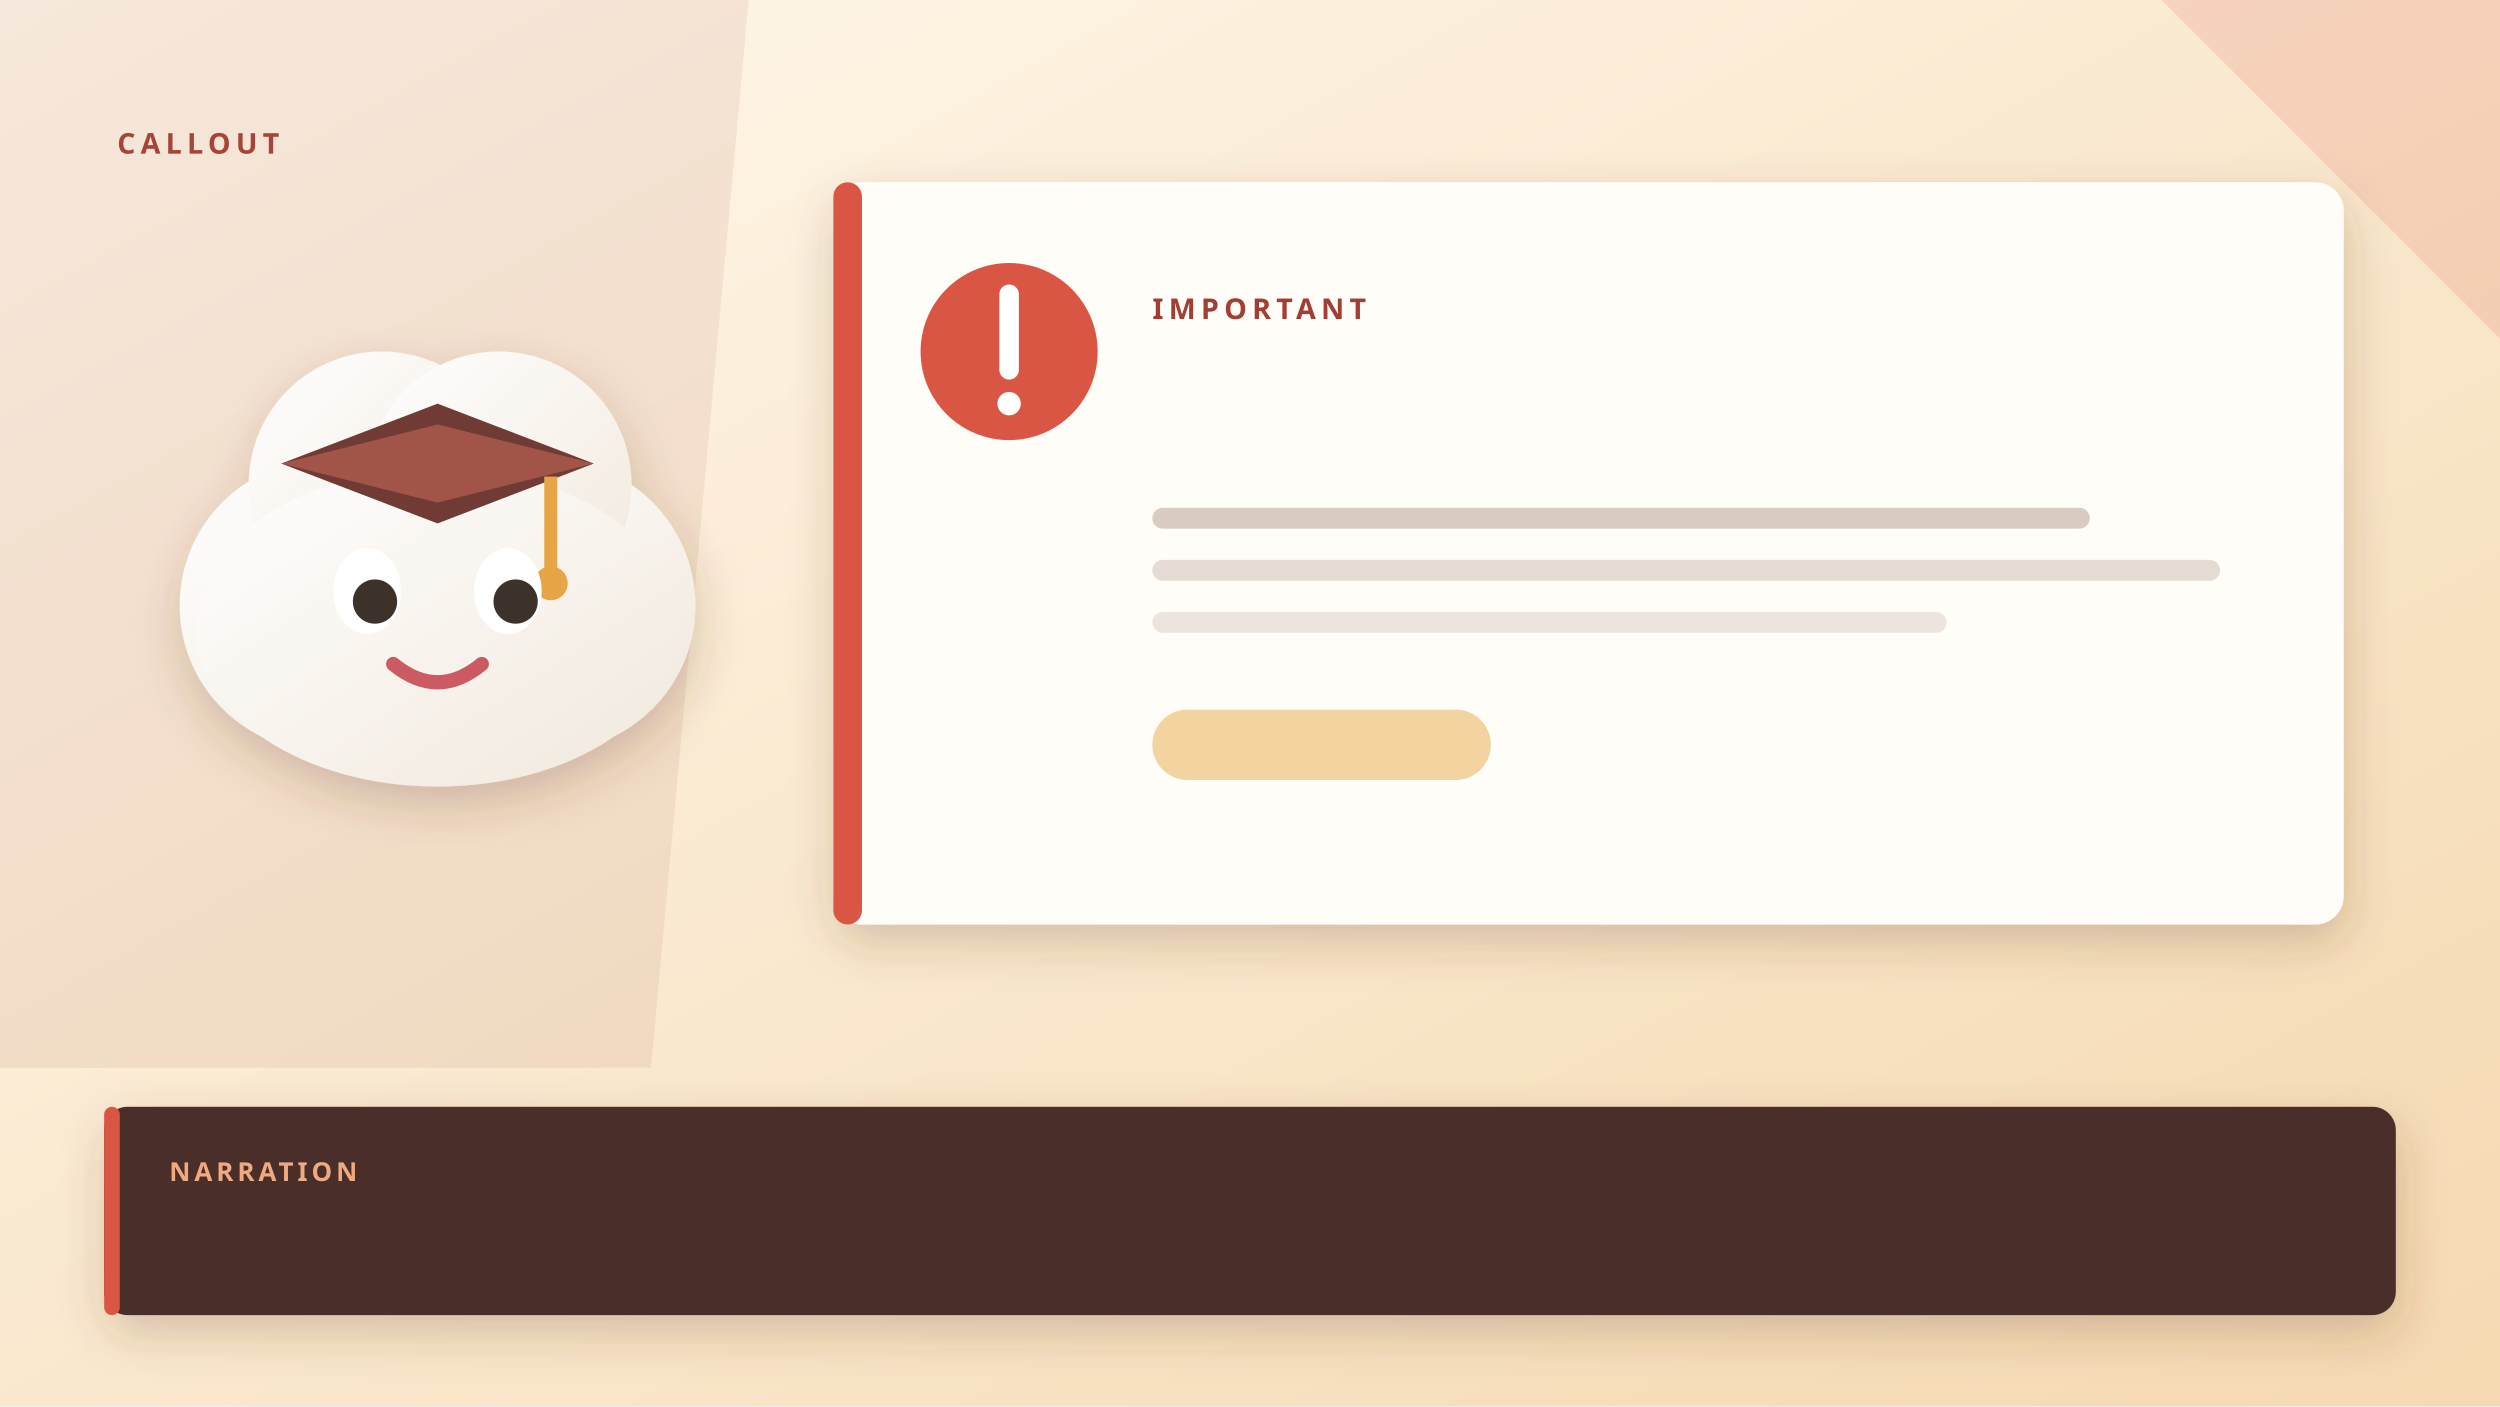
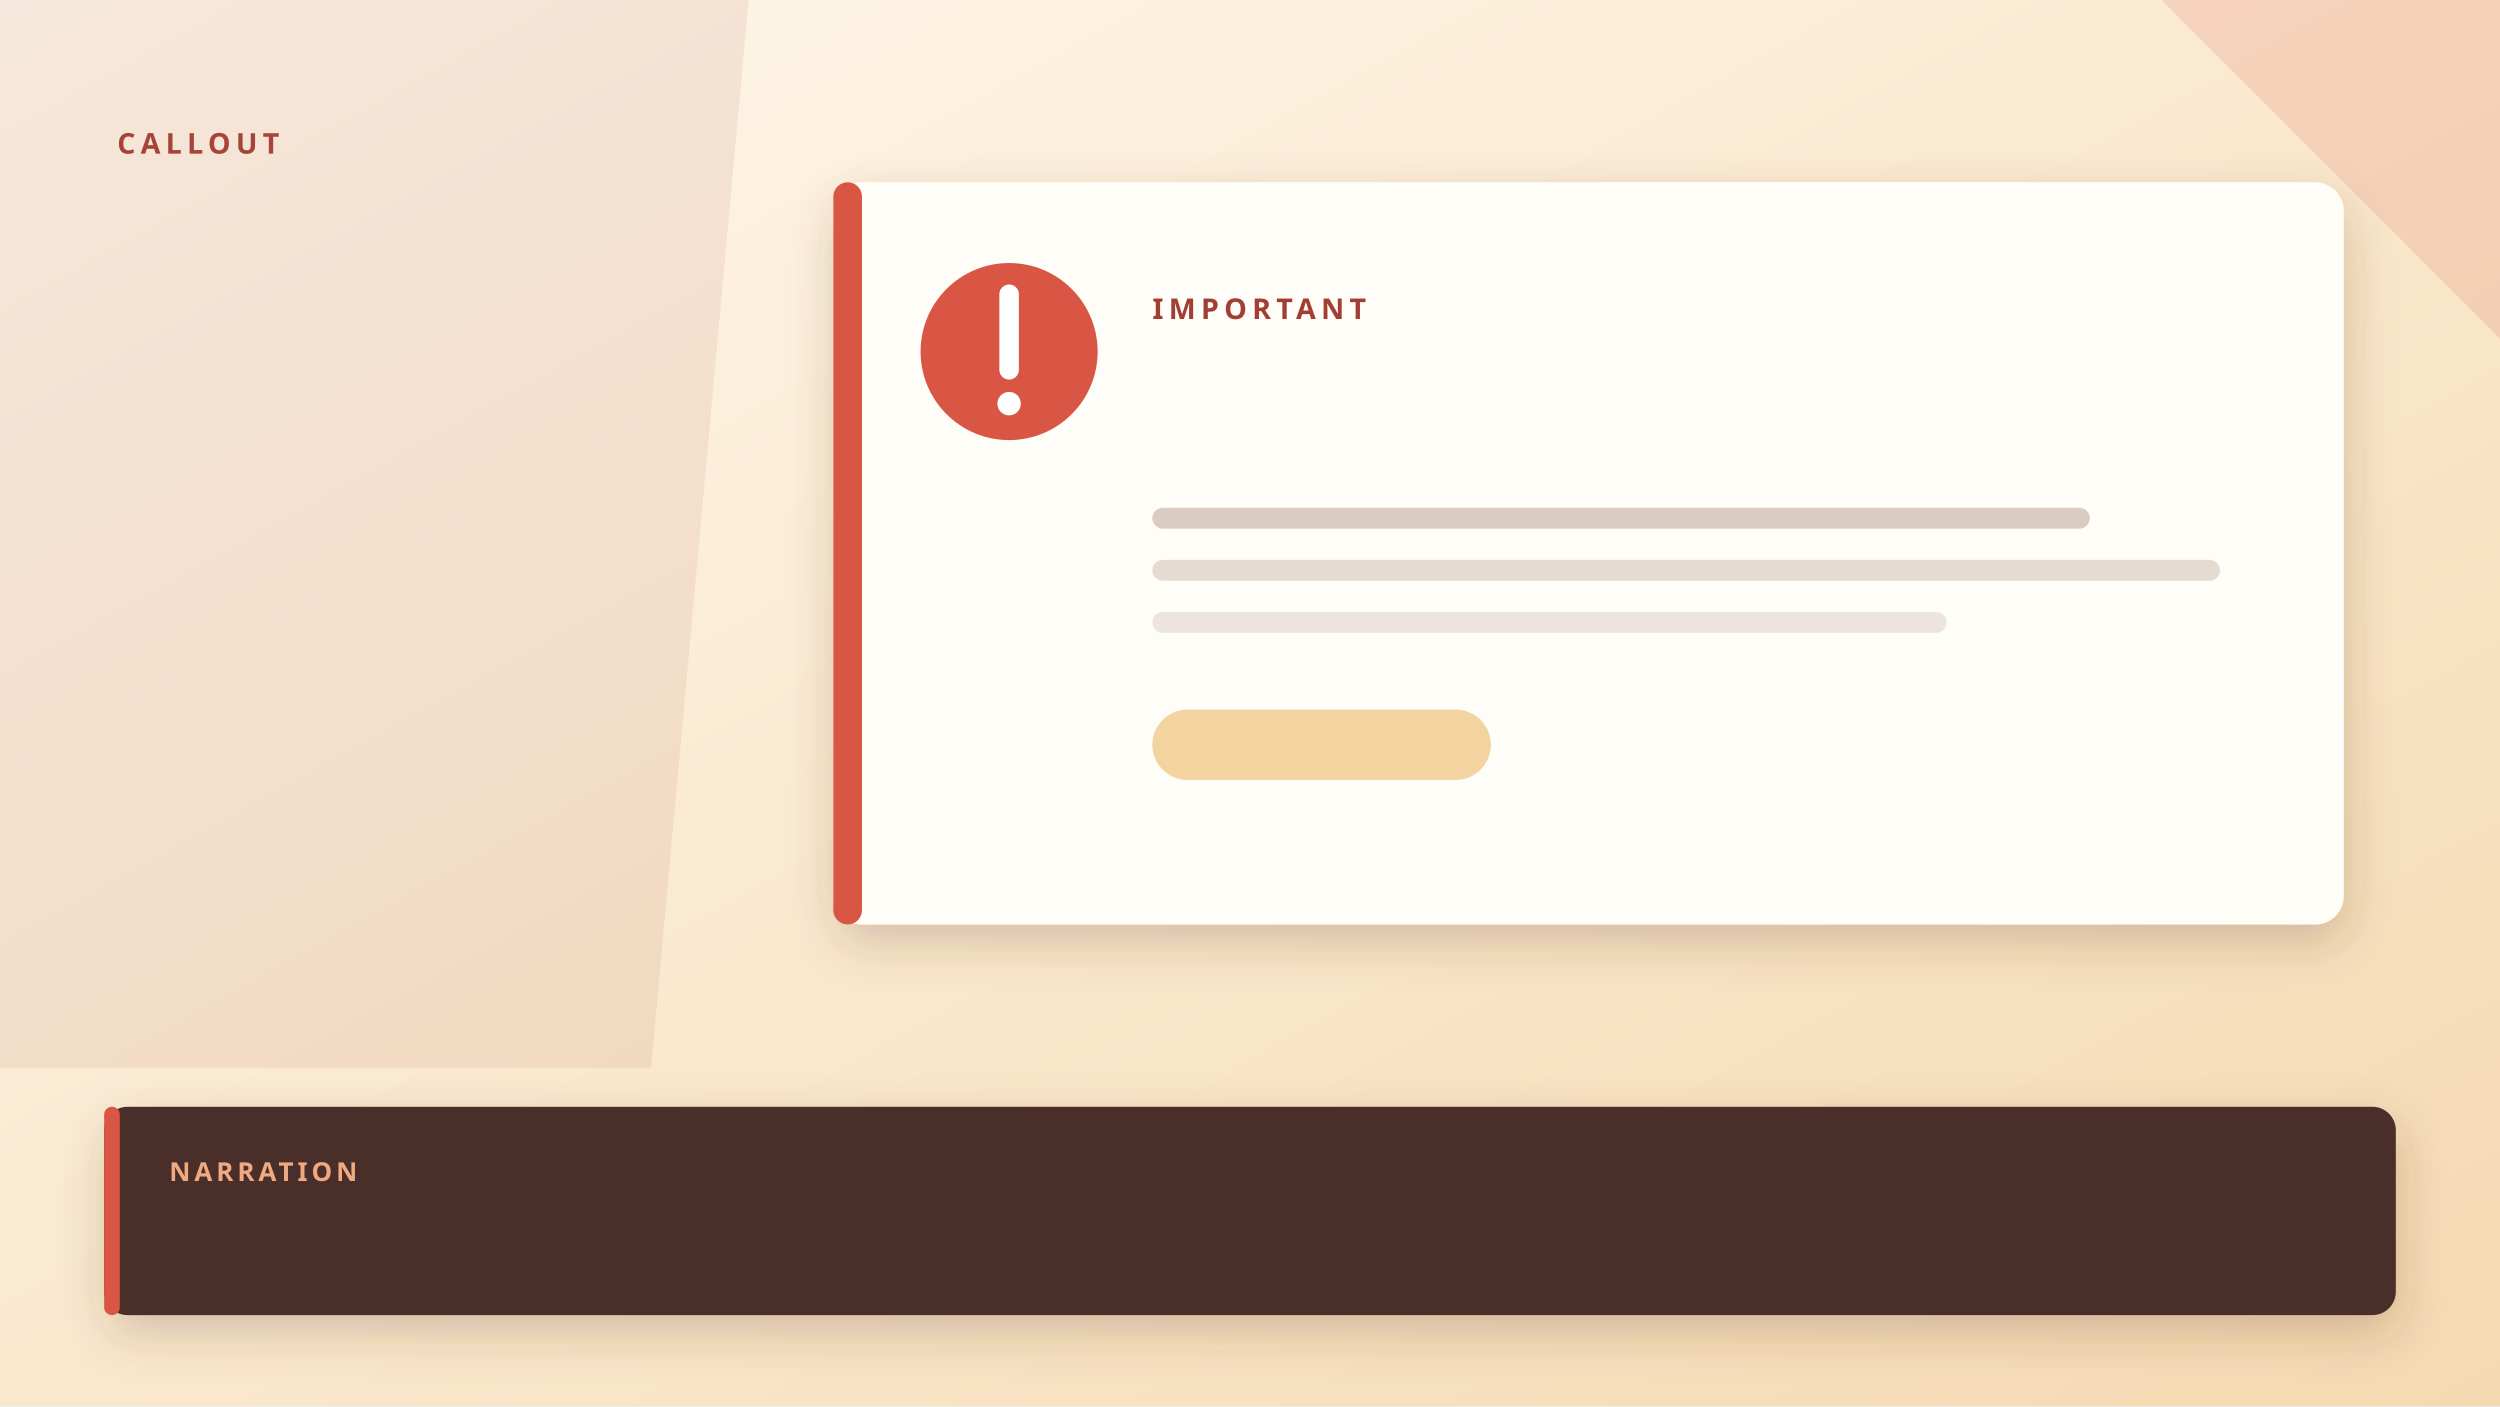
<svg xmlns="http://www.w3.org/2000/svg" viewBox="0 0 1920 1080" width="1920" height="1080">
  <defs>
    <linearGradient id="callout-bg" x2="1" y2="1">
      <stop stop-color="#fff8ec" />
      <stop offset="1" stop-color="#f5d9b1" />
    </linearGradient>
    <linearGradient id="callout-cloud" y2="1">
      <stop stop-color="#fff" />
      <stop offset="1" stop-color="#f1e8dc" />
    </linearGradient>
    <filter id="callout-shadow" x="-25%" y="-25%" width="150%" height="165%">
      <feDropShadow dy="14" stdDeviation="18" flood-color="#583820" flood-opacity="0.23" />
    </filter>
  </defs>
  <rect width="1920" height="1080" fill="url(#callout-bg)" />
  <path d="M0 0H575L500 820H0Z" fill="#993f36" opacity="0.09" />
  <path d="M1660 0l260 260v-260Z" fill="#d95645" opacity="0.16" />
  <text x="90" y="118" fill="#a74339" font-family="Segoe UI, sans-serif" font-size="22" font-weight="800" letter-spacing="4">CALLOUT</text>
  <g filter="url(#callout-shadow)">
-     <circle cx="250" cy="465" r="112" fill="url(#callout-cloud)" />
-     <circle cx="422" cy="465" r="112" fill="url(#callout-cloud)" />
-     <circle cx="293" cy="372" r="102" fill="url(#callout-cloud)" />
-     <circle cx="383" cy="372" r="102" fill="url(#callout-cloud)" />
-     <ellipse cx="336" cy="482" rx="186" ry="122" fill="url(#callout-cloud)" />
-     <polygon points="216,356 336,310 456,356 336,402" fill="#713b35" />
-     <polygon points="216,356 336,326 456,356 336,386" fill="#a15449" />
-     <path d="M423 366V438" stroke="#e8a547" stroke-width="10" />
-     <circle cx="423" cy="448" r="13" fill="#e8a547" />
-     <ellipse cx="282" cy="454" rx="26" ry="33" fill="#fff" />
-     <circle cx="288" cy="462" r="17" fill="#3d302b" />
-     <ellipse cx="390" cy="454" rx="26" ry="33" fill="#fff" />
-     <circle cx="396" cy="462" r="17" fill="#3d302b" />
-     <path d="M302 510Q336 538 370 510" fill="none" stroke="#cb5a62" stroke-width="11" stroke-linecap="round" />
-   </g>
-   <g filter="url(#callout-shadow)">
    <rect x="640" y="140" width="1160" height="570" rx="22" fill="#fffdf8" />
  </g>
  <rect x="640" y="140" width="22" height="570" rx="11" fill="#d95645" />
  <circle cx="775" cy="270" r="68" fill="#d95645" />
  <path d="M775 226V284" stroke="#fff" stroke-width="15" stroke-linecap="round" />
  <circle cx="775" cy="310" r="9" fill="#fff" />
  <text x="885" y="245" fill="#a33e35" font-family="Segoe UI, sans-serif" font-size="22" font-weight="800" letter-spacing="4">IMPORTANT</text>
  <rect x="885" y="390" width="720" height="16" rx="8" fill="#9a7465" opacity="0.36" />
  <rect x="885" y="430" width="820" height="16" rx="8" fill="#9a7465" opacity="0.25" />
  <rect x="885" y="470" width="610" height="16" rx="8" fill="#9a7465" opacity="0.18" />
  <rect x="885" y="545" width="260" height="54" rx="27" fill="#f3d39f" />
  <rect x="80" y="850" width="1760" height="160" rx="18" fill="#492f2a" filter="url(#callout-shadow)" />
  <rect x="80" y="850" width="12" height="160" rx="6" fill="#d95645" />
  <text x="130" y="907" fill="#f0aa81" font-family="Segoe UI, sans-serif" font-size="20" font-weight="800" letter-spacing="3">NARRATION</text>
</svg>
